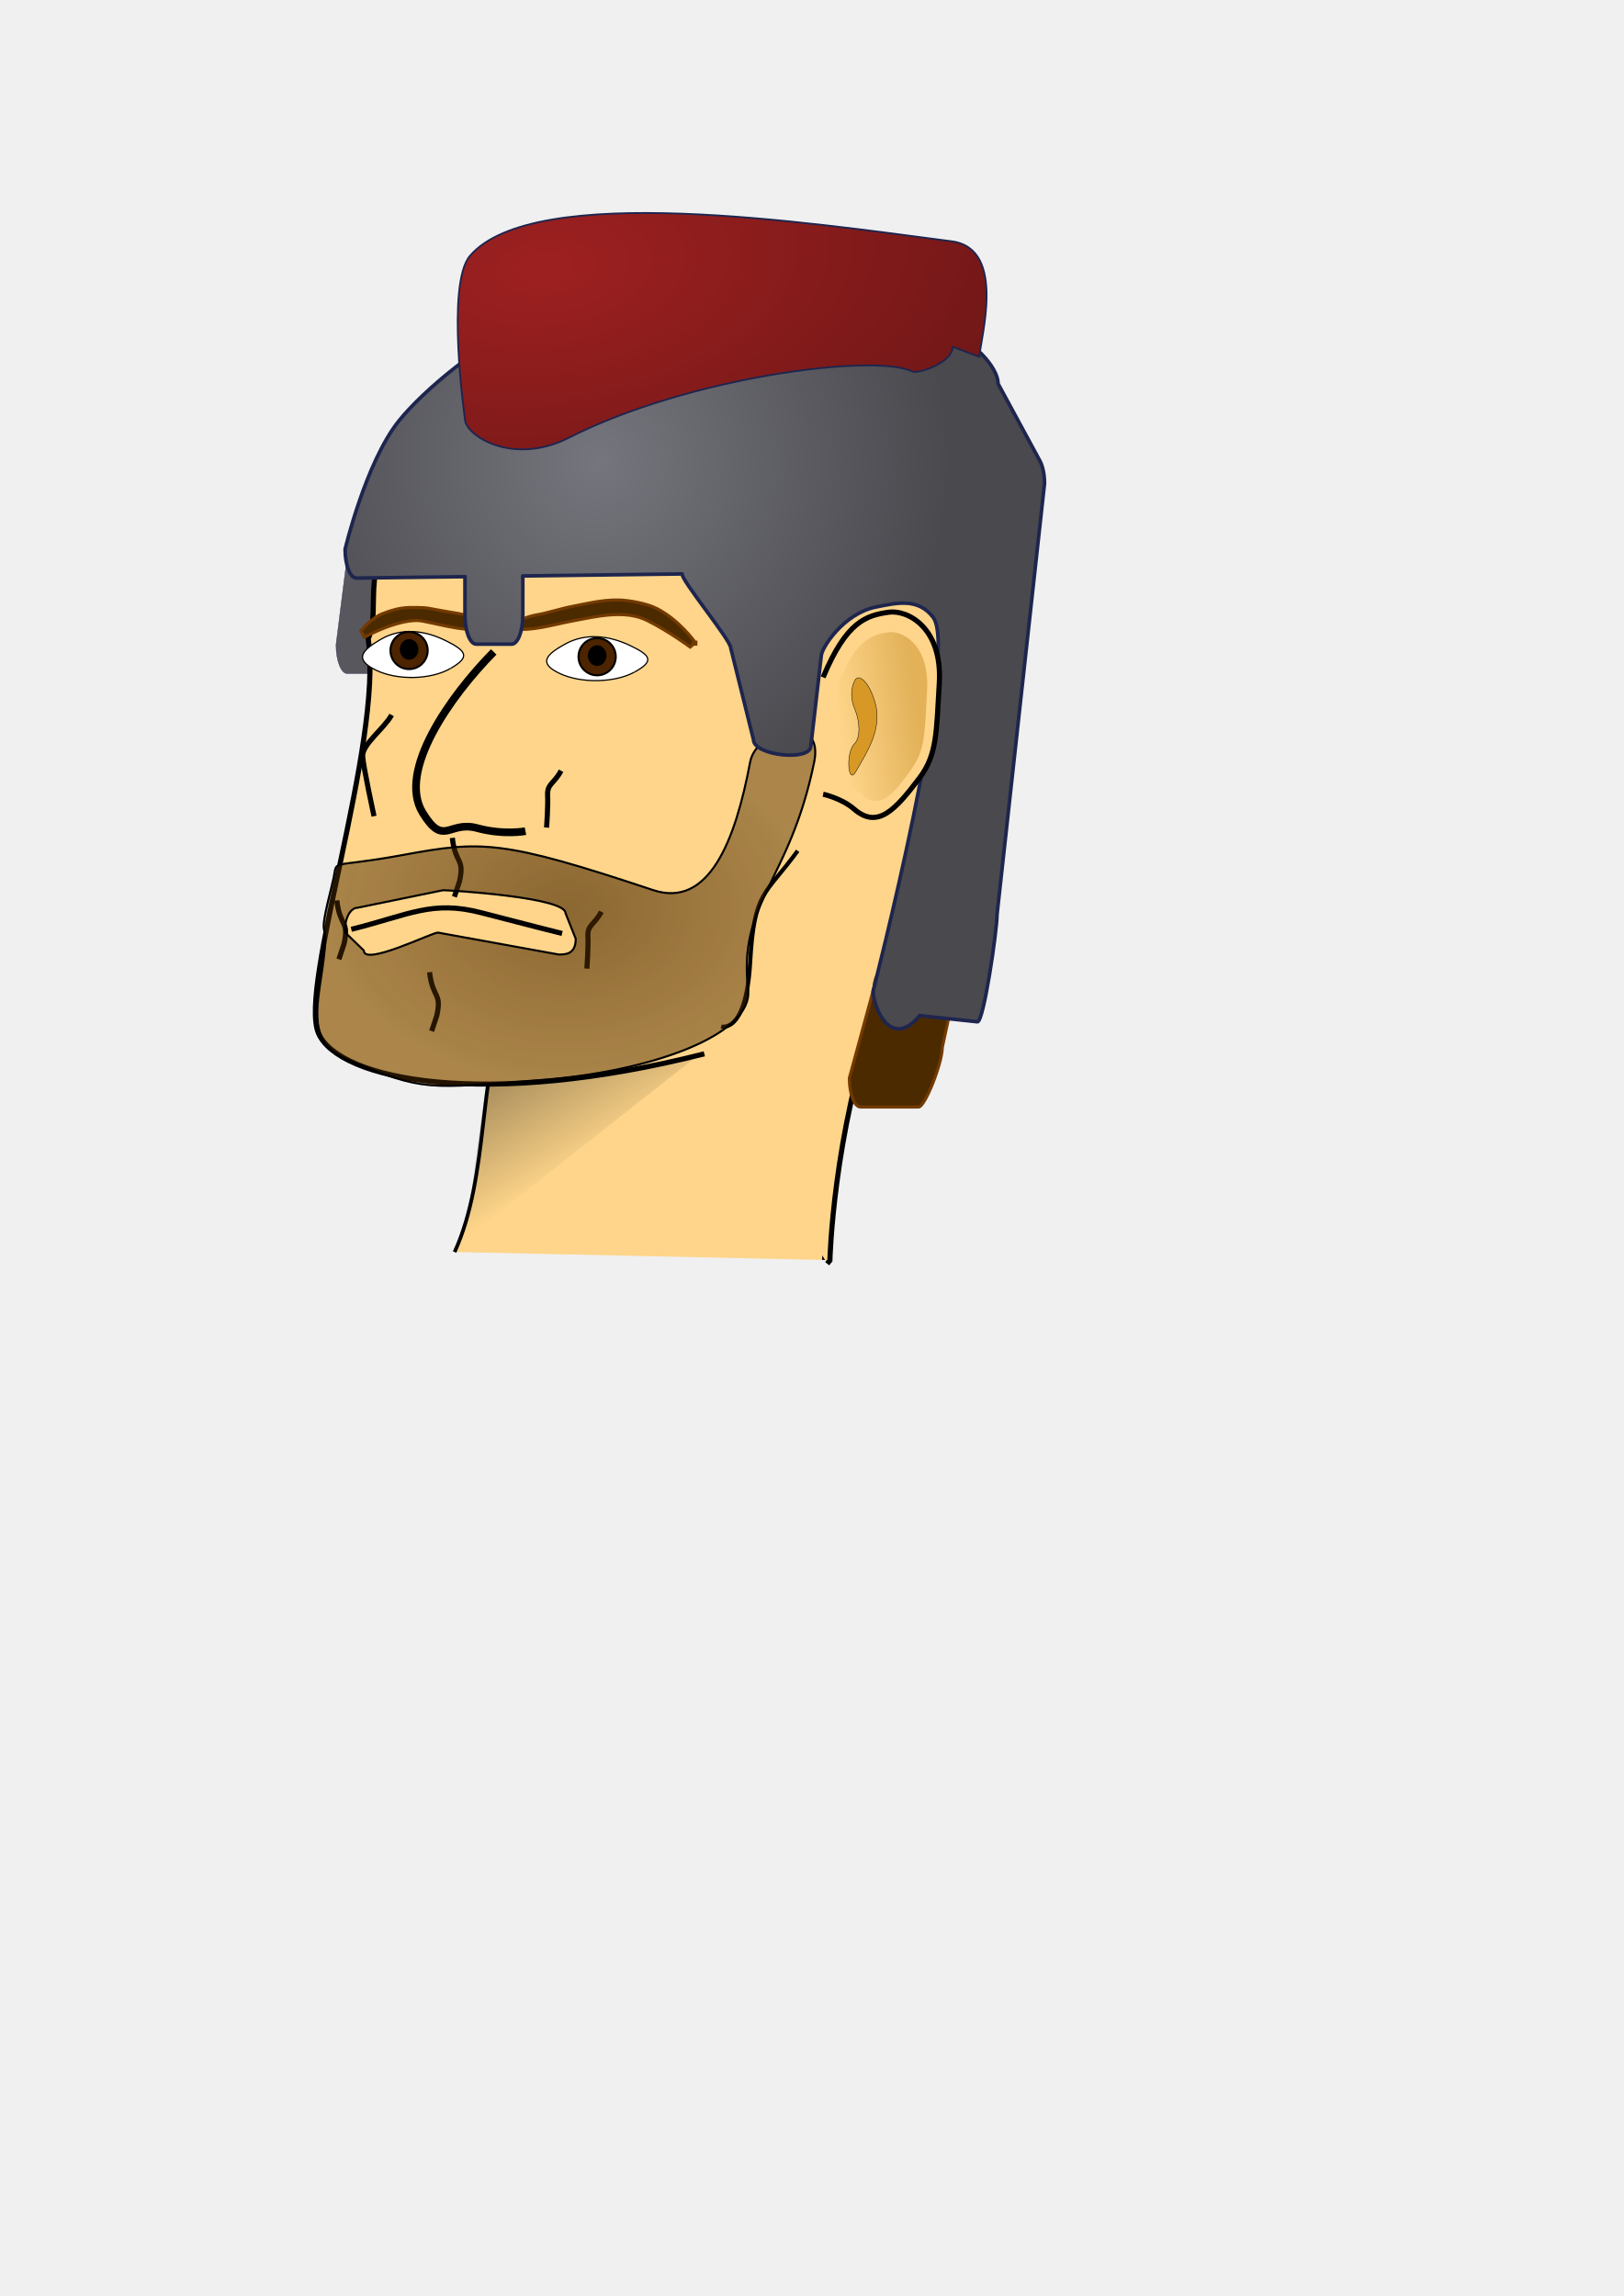
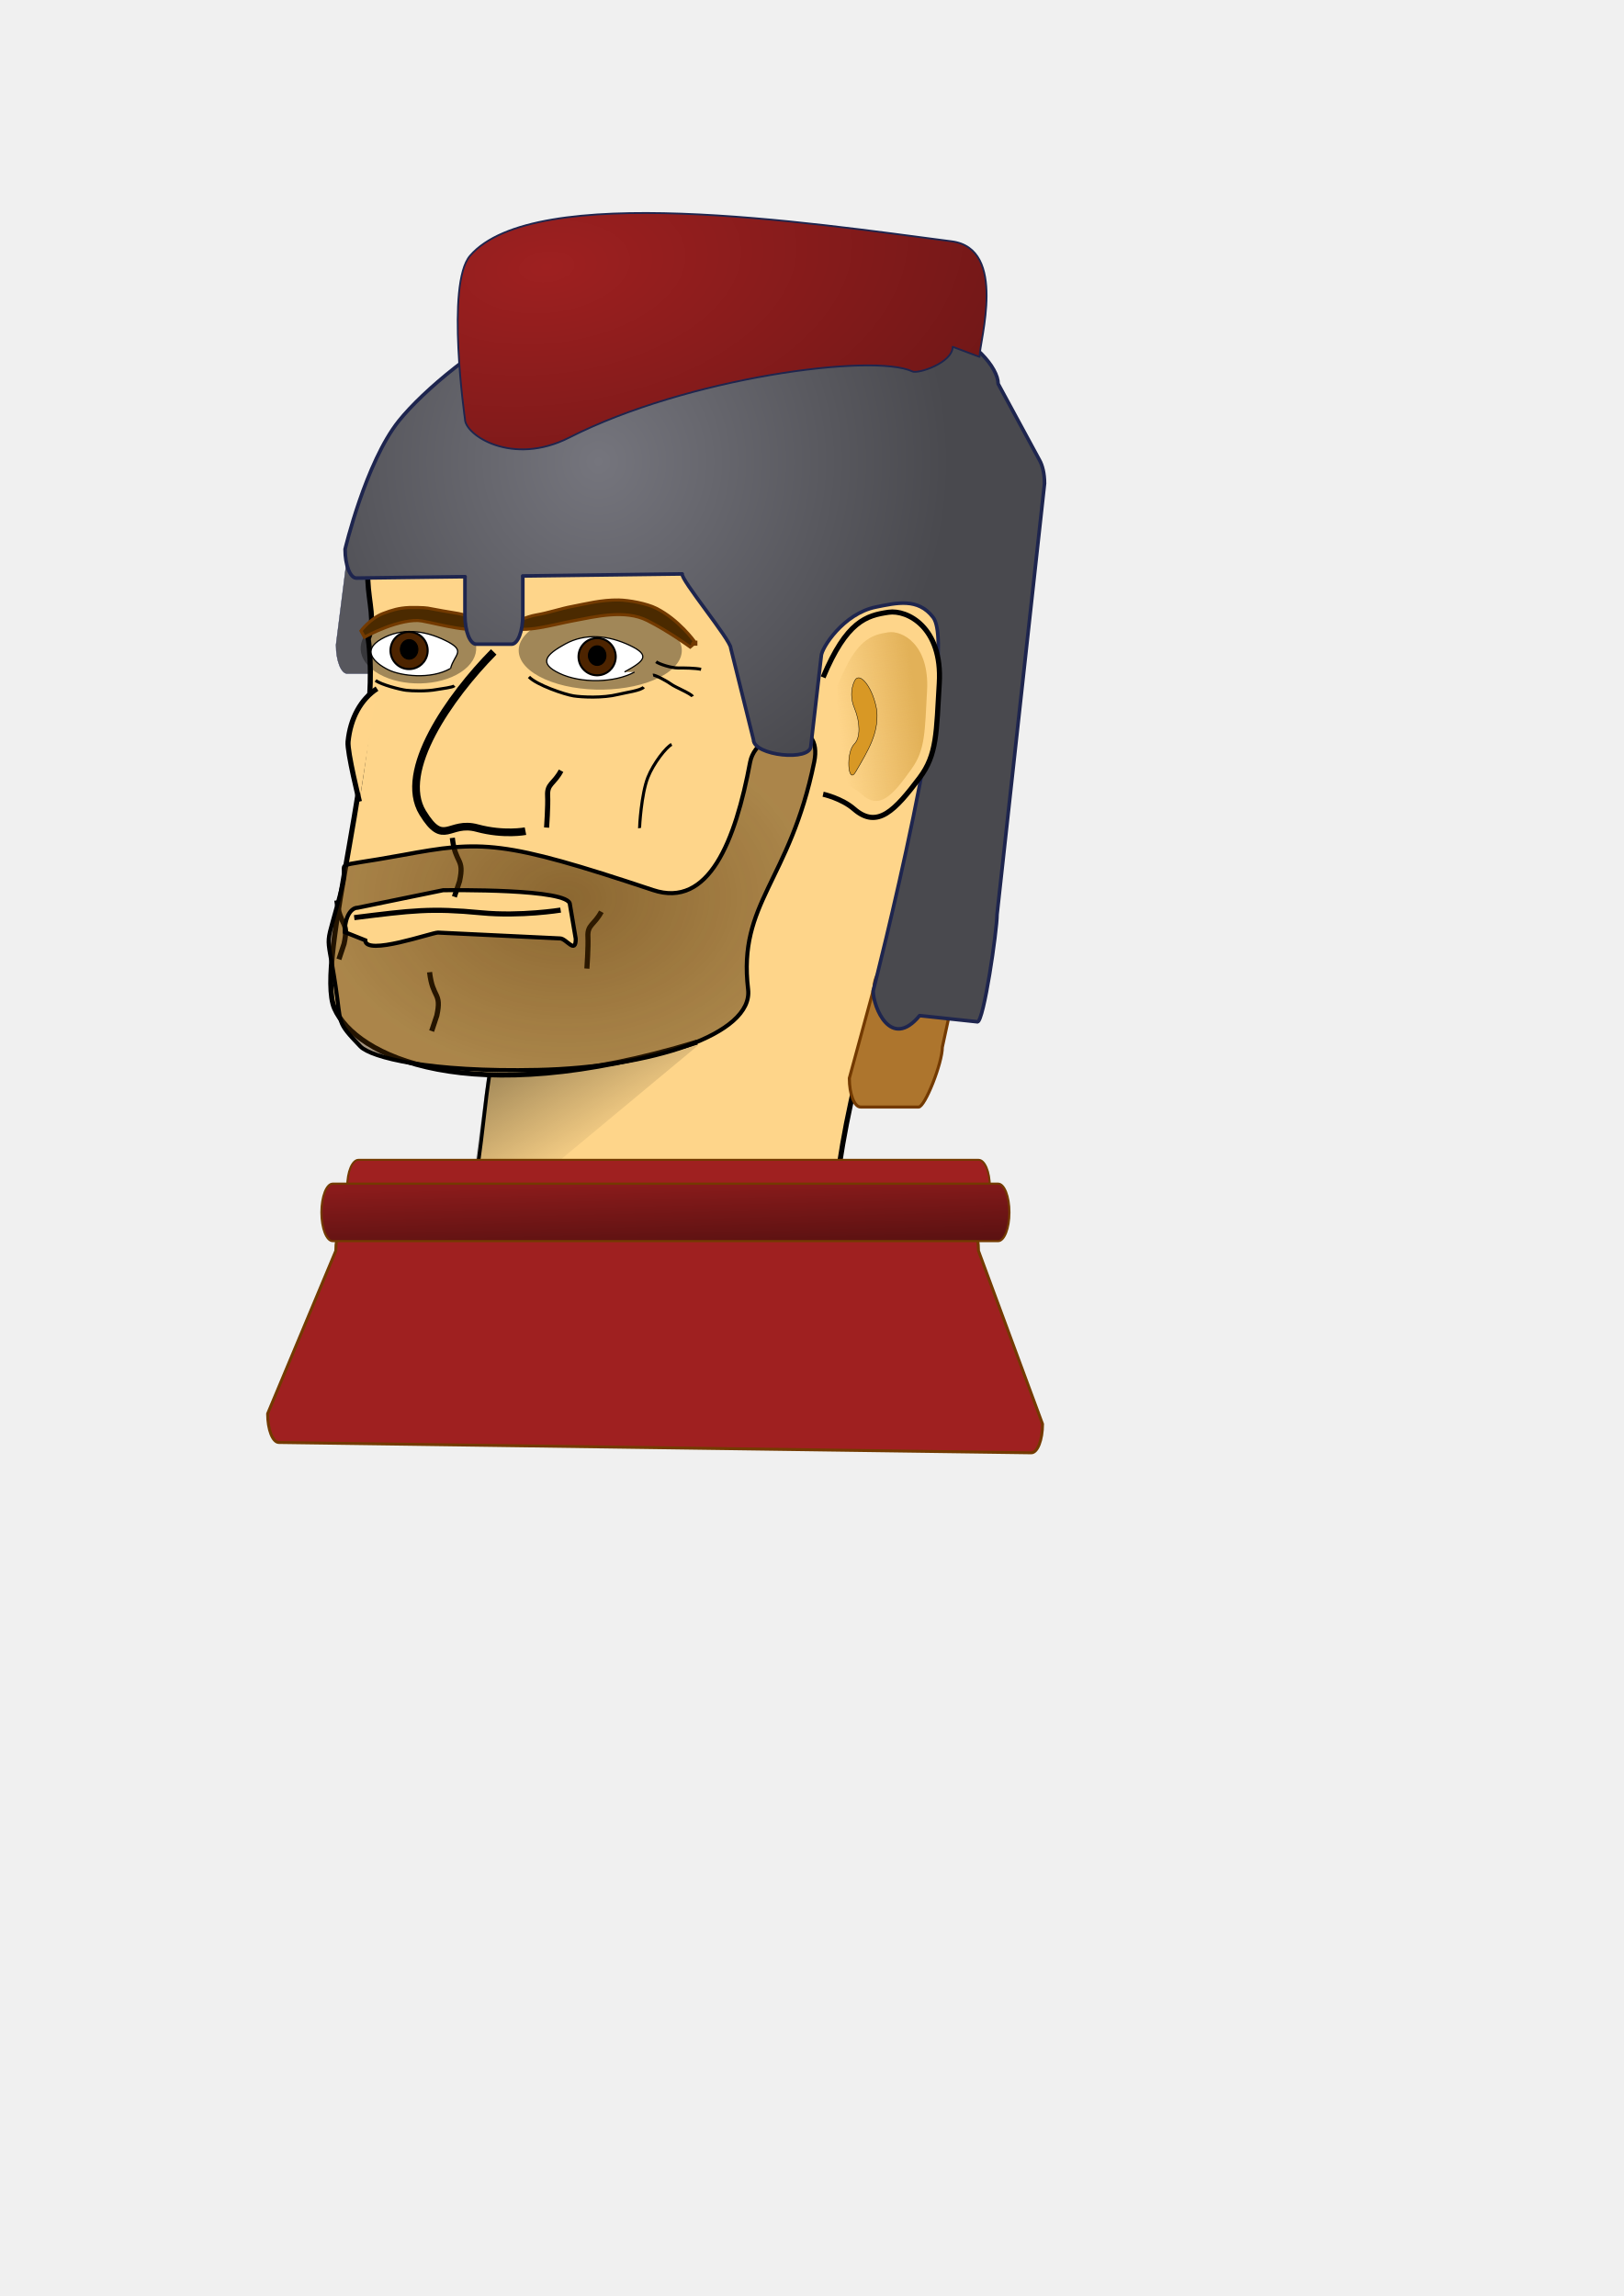
<svg xmlns="http://www.w3.org/2000/svg" xmlns:xlink="http://www.w3.org/1999/xlink" width="210mm" height="297mm" id="svg2">
  <defs id="defs4">
+     <linearGradient id="linearGradient2100">
+       <stop style="stop-color:#8a1b1b;stop-opacity:1;" offset="0" id="stop2102" />
+       <stop style="stop-color:#4f0f0f;stop-opacity:1;" offset="1" id="stop2104" />
+     </linearGradient>
    <linearGradient id="linearGradient2089">
      <stop style="stop-color:#4b2a00;stop-opacity:0.643;" offset="0" id="stop2091" />
      <stop style="stop-color:#4b2a00;stop-opacity:0.462;" offset="1" id="stop2093" />
    </linearGradient>
    <linearGradient id="linearGradient2125">
      <stop style="stop-color:#9e2020;stop-opacity:1;" offset="0" id="stop2127" />
      <stop style="stop-color:#711717;stop-opacity:1;" offset="1" id="stop2129" />
    </linearGradient>
    <linearGradient id="linearGradient2117">
      <stop style="stop-color:#75757d;stop-opacity:1;" offset="0" id="stop2119" />
      <stop style="stop-color:#49494e;stop-opacity:1;" offset="1" id="stop2121" />
    </linearGradient>
    <linearGradient id="linearGradient2104">
      <stop style="stop-color:#000000;stop-opacity:0.543;" offset="0" id="stop2106" />
      <stop style="stop-color:#000000;stop-opacity:0;" offset="1" id="stop2108" />
    </linearGradient>
    <linearGradient id="linearGradient2041">
      <stop style="stop-color:#e2b158;stop-opacity:1;" offset="0" id="stop2043" />
      <stop style="stop-color:#e2b158;stop-opacity:0;" offset="1" id="stop2045" />
    </linearGradient>
    <linearGradient xlink:href="#linearGradient2041" id="linearGradient2047" x1="276.084" y1="793.076" x2="185.344" y2="808.791" gradientUnits="userSpaceOnUse" />
    <linearGradient xlink:href="#linearGradient2041" id="linearGradient2056" gradientUnits="userSpaceOnUse" x1="276.084" y1="793.076" x2="185.344" y2="808.791" />
    <linearGradient xlink:href="#linearGradient2041" id="linearGradient2099" gradientUnits="userSpaceOnUse" x1="276.084" y1="793.076" x2="185.344" y2="808.791" gradientTransform="matrix(0.422866,0,0,0.506348,331.0721,-59.21297)" />
    <linearGradient xlink:href="#linearGradient2104" id="linearGradient2110" x1="227.284" y1="494.253" x2="275.772" y2="575.065" gradientUnits="userSpaceOnUse" />
    <radialGradient xlink:href="#linearGradient2117" id="radialGradient2123" cx="292.498" cy="228.511" fx="292.498" fy="228.511" r="171.828" gradientTransform="matrix(1,0,0,1.029131,0,-9.527926)" gradientUnits="userSpaceOnUse" />
    <radialGradient xlink:href="#linearGradient2125" id="radialGradient2131" cx="267.286" cy="91.9" fx="267.286" fy="91.9" r="129.707" gradientTransform="matrix(0.113455,1.032122,-1.879379,0.206588,409.6756,-164.3716)" gradientUnits="userSpaceOnUse" />
-     <radialGradient xlink:href="#linearGradient2089" id="radialGradient2095" cx="276.803" cy="443.944" fx="276.803" fy="443.944" r="122.219" gradientTransform="matrix(1,0,0,0.715543,0,126.2832)" gradientUnits="userSpaceOnUse" />
+     <radialGradient xlink:href="#linearGradient2089" id="radialGradient2095" cx="276.803" cy="436.956" fx="276.803" fy="436.956" r="122.219" gradientTransform="matrix(1,0,0,0.715543,0,126.2832)" gradientUnits="userSpaceOnUse" />
+     <linearGradient xlink:href="#linearGradient2100" id="linearGradient2106" x1="316.205" y1="621.62" x2="317.161" y2="661.433" gradientUnits="userSpaceOnUse" gradientTransform="translate(3.030458,-43.43656)" />
  </defs>
  <g id="layer1">
    <path style="fill:#57575d;fill-opacity:1;fill-rule:evenodd;stroke:#1e254e;stroke-width:0.166;stroke-linejoin:round;stroke-miterlimit:4;stroke-opacity:1" d="M 174.817,260.156 L 186.817,264.196 C 189.871,264.196 192.33,270.478 192.33,278.281 L 192.33,315.255 C 192.33,323.058 189.871,329.34 186.817,329.34 L 169.767,329.34 C 166.712,329.34 164.254,323.058 164.254,315.255 L 169.304,275.25 C 169.304,267.448 171.763,260.156 174.817,260.156 z " id="rect2087" />
    <path style="fill:#fed58a;fill-opacity:1;fill-rule:evenodd;stroke:#000000;stroke-width:1.8;stroke-linecap:butt;stroke-linejoin:miter;stroke-miterlimit:4;stroke-dasharray:none;stroke-opacity:1" d="M 222.21,612.123 C 239.353,574.98 233.919,520.908 246.854,501.113 C 277.836,453.703 282.607,361.519 333.997,363.97 C 391.622,366.719 428.492,359.996 415.426,489.684 L 402.7,615.99" id="path2035" />
-     <path style="fill:url(#linearGradient2110);fill-opacity:1.0;fill-rule:evenodd;stroke:none;stroke-width:1px;stroke-linecap:butt;stroke-linejoin:miter;stroke-opacity:1" d="M 240.416,509.91 C 342.442,514.961 342.442,514.961 342.442,514.961 L 227.284,605.875 L 240.416,509.91 z " id="path2102" />
-     <path style="fill:#fed58a;fill-opacity:1;fill-rule:evenodd;stroke:#000000;stroke-width:2.5;stroke-linecap:butt;stroke-linejoin:miter;stroke-opacity:1;stroke-miterlimit:4;stroke-dasharray:none" d="M 344.286,515.219 C 237.143,542.362 165.714,528.076 155.714,505.219 C 145.714,482.362 187.298,363.45 180,312.362 C 187.143,295.219 173.288,277.317 202.857,239.505 C 238.955,193.344 250.86,164.552 304.286,160.934 C 372.137,156.338 438.571,192.362 450,213.791 C 491.746,292.064 504.286,320.934 487.143,373.791 C 470,426.648 471.503,370.719 428.571,493.791 C 407.143,555.219 405.672,616.229 405.672,616.229 L 404.345,617.831" id="path1306" />
+     <path style="fill:url(#linearGradient2110);fill-opacity:1.0;fill-rule:evenodd;stroke:none;stroke-width:1px;stroke-linecap:butt;stroke-linejoin:miter;stroke-opacity:1" d="M 240.416,509.91 C 342.442,514.961 341.727,510.675 341.727,510.675 L 227.284,605.875 L 240.416,509.91 z " id="path2102" />
+     <path style="fill:#fed58a;fill-opacity:1;fill-rule:evenodd;stroke:#000000;stroke-width:2.5;stroke-linecap:butt;stroke-linejoin:miter;stroke-opacity:1;stroke-miterlimit:4;stroke-dasharray:none" d="M 340.714,509.505 C 228.571,543.791 173.571,515.934 163.571,493.076 C 153.571,470.219 187.298,363.45 180,312.362 C 187.143,295.219 166.859,277.317 196.429,239.505 C 232.527,193.344 250.86,164.552 304.286,160.934 C 372.137,156.338 438.571,192.362 450,213.791 C 491.746,292.064 504.286,320.934 487.143,373.791 C 470,426.648 471.503,370.719 428.571,493.791 C 407.143,555.219 405.672,616.229 405.672,616.229 L 404.345,617.831" id="path1306" />
+     <path style="fill:#9f2020;fill-opacity:1;fill-rule:evenodd;stroke:#733a00;stroke-width:1.425;stroke-linejoin:round;stroke-miterlimit:4;stroke-opacity:1" d="M 169.663,597.428 L 472.794,597.428 C 475.848,597.428 478.307,603.71 478.307,611.513 L 509.622,696.201 C 509.622,704.004 507.163,710.286 504.109,710.286 L 136.328,705.235 C 133.274,705.235 130.815,698.953 130.815,691.15 L 164.15,611.513 C 164.15,603.71 166.609,597.428 169.663,597.428 z " id="rect2108" />
    <path style="fill:none;fill-opacity:0.75;fill-rule:evenodd;stroke:#000000;stroke-width:3.75;stroke-linecap:butt;stroke-linejoin:miter;stroke-miterlimit:4;stroke-dasharray:none;stroke-opacity:1" d="M 241.345,318.717 C 219.914,340.437 194.175,377.031 206.612,397.36 C 217.032,414.39 219.324,401.083 233.216,404.85 C 246.38,408.419 256.864,406.348 256.864,406.348" id="path2058" />
-     <path style="fill:#ffffff;fill-opacity:1;fill-rule:evenodd;stroke:#000000;stroke-width:0.606px;stroke-linecap:butt;stroke-linejoin:miter;stroke-opacity:1" d="M 220.173,326.834 C 210.437,332.399 194.037,332.716 183.567,327.542 C 173.096,322.368 176.644,318 186.379,312.436 C 196.115,306.872 207.334,308.003 217.805,313.177 C 228.242,318.334 229.913,321.211 220.262,326.783" id="path1315" />
-     <path style="fill:#ffffff;fill-opacity:1;fill-rule:evenodd;stroke:#000000;stroke-width:0.593px;stroke-linecap:butt;stroke-linejoin:miter;stroke-opacity:1" d="M 310.178,328.569 C 300.442,333.889 284.043,334.192 273.572,329.246 C 263.102,324.299 266.649,320.122 276.385,314.802 C 286.12,309.482 297.34,310.564 307.81,315.511 C 318.247,320.442 319.918,323.192 310.267,328.52" id="path2044" />
-     <path style="fill:none;fill-opacity:0.75;fill-rule:evenodd;stroke:#000000;stroke-width:2.5;stroke-linecap:butt;stroke-linejoin:miter;stroke-opacity:1;stroke-miterlimit:4;stroke-dasharray:none" d="M 171.726,454.352 C 200.01,447.281 211.193,439.931 235.366,446.271 C 255.974,451.675 274.761,456.372 274.761,456.372" id="path2046" />
+     <path style="fill:#000000;fill-opacity:0.364;fill-rule:evenodd;stroke:none;stroke-width:1px;stroke-linecap:butt;stroke-linejoin:miter;stroke-opacity:1" id="path2113" d="M 319.306,334.403 A 37.376,18.183 0 1 1 319.435,334.335" transform="matrix(0.755842,0,0,0.942949,-16.10165,13.32105)" />
+     <path style="fill:#ffffff;fill-opacity:1;fill-rule:evenodd;stroke:#000000;stroke-width:0.606px;stroke-linecap:butt;stroke-linejoin:miter;stroke-opacity:1" d="M 220.173,326.834 C 210.437,332.399 195.802,330.384 189.995,327.542 C 182.776,324.009 176.644,318 186.379,312.436 C 196.115,306.872 207.334,308.003 217.805,313.177 C 228.242,318.334 222.056,319.782 220.262,326.783" id="path1315" />
+     <path style="fill:#000000;fill-opacity:0.364;fill-rule:evenodd;stroke:none;stroke-width:1px;stroke-linecap:butt;stroke-linejoin:miter;stroke-opacity:1" id="path2111" d="M 319.306,334.403 A 37.376,18.183 0 1 1 319.435,334.335" transform="matrix(1.066682,0,0,1.054076,-17.95158,-21.45441)" />
+     <path style="fill:#ffffff;fill-opacity:1;fill-rule:evenodd;stroke:#000000;stroke-width:0.593px;stroke-linecap:butt;stroke-linejoin:miter;stroke-opacity:1" d="M 310.178,328.569 C 300.442,333.889 284.043,334.192 273.572,329.246 C 263.102,324.299 266.649,320.122 276.385,314.802 C 286.12,309.482 297.34,310.564 307.81,315.511 C 318.247,320.442 314.918,323.192 305.267,328.52" id="path2044" />
+     <path style="fill:none;fill-opacity:0.75;fill-rule:evenodd;stroke:#000000;stroke-width:2.5;stroke-linecap:butt;stroke-linejoin:miter;stroke-opacity:1;stroke-miterlimit:4;stroke-dasharray:none" d="M 173.155,448.638 C 201.439,445.138 210.489,443.893 235.366,446.271 C 254.545,448.104 274.047,444.944 274.047,444.944" id="path2046" />
    <path style="fill:none;fill-opacity:0.75;fill-rule:evenodd;stroke:#000000;stroke-width:2.5;stroke-linecap:butt;stroke-linejoin:miter;stroke-opacity:1;stroke-miterlimit:4;stroke-dasharray:none" d="M 293.954,445.766 C 290.419,452.332 287.091,452.034 287.388,457.887 C 287.643,462.901 286.883,473.545 286.883,473.545" id="path2048" />
    <path style="fill:none;fill-opacity:0.75;fill-rule:evenodd;stroke:#000000;stroke-width:2.5;stroke-linecap:butt;stroke-linejoin:miter;stroke-opacity:1;stroke-miterlimit:4;stroke-dasharray:none" d="M 164.655,440.21 C 166.17,453.342 170.716,449.806 168.19,461.423 L 165.665,468.999" id="path2050" />
    <path style="fill:none;fill-opacity:0.75;fill-rule:evenodd;stroke:#000000;stroke-width:2.5;stroke-linecap:butt;stroke-linejoin:miter;stroke-opacity:1;stroke-miterlimit:4;stroke-dasharray:none" d="M 274.256,376.823 C 270.721,383.389 267.393,383.091 267.69,388.945 C 267.945,393.958 267.185,404.602 267.185,404.602" id="path2052" />
-     <path style="fill:none;fill-opacity:0.75;fill-rule:evenodd;stroke:#000000;stroke-width:2.5;stroke-linecap:butt;stroke-linejoin:miter;stroke-opacity:1;stroke-miterlimit:4;stroke-dasharray:none" d="M 191.424,349.549 C 187.888,356.115 176.984,363.898 177.282,369.752 C 177.536,374.765 182.838,399.046 182.838,399.046" id="path2054" />
+     <path style="fill:#ffd58a;fill-opacity:1;fill-rule:evenodd;stroke:#000000;stroke-width:2.5;stroke-linecap:butt;stroke-linejoin:miter;stroke-miterlimit:4;stroke-dasharray:none;stroke-opacity:1" d="M 184.281,336.691 C 176.46,341.829 171.27,351.041 170.139,362.609 C 169.65,367.605 175.695,391.903 175.695,391.903" id="path2054" />
    <g id="g2061" transform="translate(222.2336,-183.8478)">
      <path d="M 76.359,511.05 A 9.091,9.091 0 1 1 76.39,511.016" id="path2056" style="fill:#4d2400;fill-opacity:1;fill-rule:evenodd;stroke:#000000;stroke-width:1px;stroke-linecap:butt;stroke-linejoin:miter;stroke-opacity:1" />
      <path transform="matrix(0.473359,0,0,0.525999,36.70692,238.7986)" d="M 76.359,511.05 A 9.091,9.091 0 1 1 76.39,511.016" id="path2059" style="fill:#000000;fill-opacity:1;fill-rule:evenodd;stroke:#000000;stroke-width:1px;stroke-linecap:butt;stroke-linejoin:miter;stroke-opacity:1" />
    </g>
    <g id="g2065" transform="translate(130.3092,-186.8783)">
      <path d="M 76.359,511.05 A 9.091,9.091 0 1 1 76.39,511.016" id="path2067" style="fill:#4d2400;fill-opacity:1;fill-rule:evenodd;stroke:#000000;stroke-width:1px;stroke-linecap:butt;stroke-linejoin:miter;stroke-opacity:1" />
      <path transform="matrix(0.473359,0,0,0.525999,36.70692,238.7986)" d="M 76.359,511.05 A 9.091,9.091 0 1 1 76.39,511.016" id="path2069" style="fill:#000000;fill-opacity:1;fill-rule:evenodd;stroke:#000000;stroke-width:1px;stroke-linecap:butt;stroke-linejoin:miter;stroke-opacity:1" />
    </g>
    <path style="fill:none;fill-opacity:0.75;fill-rule:evenodd;stroke:#000000;stroke-width:2.5;stroke-linecap:butt;stroke-linejoin:miter;stroke-opacity:1;stroke-miterlimit:4;stroke-dasharray:none" d="M 209.99,475.313 C 211.505,488.445 216.051,484.909 213.525,496.526 L 211,504.102" id="path2071" />
    <path style="fill:#4b2a00;fill-opacity:1;fill-rule:evenodd;stroke:#733a00;stroke-width:1.5;stroke-linecap:butt;stroke-linejoin:miter;stroke-miterlimit:4;stroke-dasharray:none;stroke-opacity:1" d="M 302.411,293.335 C 293.946,293.186 286.195,295.272 279.5,296.522 C 274.159,297.52 267.643,299.739 262.254,300.612 C 256.866,301.484 252.64,304.537 249.125,303.219 L 247.875,306.5 C 252.441,308.212 257.908,307.848 263.531,306.938 C 269.155,306.027 274.966,304.495 280.125,303.531 C 291.063,301.488 305.474,297.884 316.406,303.375 C 327.037,308.714 337.375,316.344 337.375,316.344 L 339.031,314.938 L 340.156,314.938 L 340.156,313.938 L 339.125,313.938 L 339.438,313.531 C 339.438,313.531 331.838,302.923 320.826,297.393 C 316.124,295.032 307.49,293.424 302.411,293.335 z " id="path2073" />
    <path style="fill:#4b2a00;fill-opacity:1;fill-rule:evenodd;stroke:#733a00;stroke-width:1.5;stroke-linecap:butt;stroke-linejoin:miter;stroke-miterlimit:4;stroke-dasharray:none;stroke-opacity:1" d="M 199.951,297.018 C 194.993,297.261 191.82,298.189 187.25,299.929 C 181.157,302.248 176.438,308.406 176.438,308.406 L 178.125,311.5 C 178.125,311.5 182.652,309.008 188.5,306.781 C 194.348,304.555 201.531,302.712 206.25,303.594 C 211.409,304.557 217.252,306.058 222.875,306.969 C 228.498,307.879 233.934,308.244 238.5,306.531 L 237.281,303.25 C 233.767,304.568 229.509,300.832 224.121,299.96 C 218.732,299.088 214.39,298.297 209.049,297.299 C 207.523,297.014 201.603,296.937 199.951,297.018 z " id="path2075" />
-     <path style="fill:#4b2a00;fill-opacity:1;fill-rule:evenodd;stroke:#733a00;stroke-width:1.5;stroke-linejoin:round;stroke-miterlimit:4;stroke-opacity:1" d="M 438.868,467.484 L 460.167,474.555 C 463.222,474.555 465.68,480.837 465.68,488.639 L 460.63,511.988 C 460.63,519.791 452.11,541.225 449.056,541.225 L 420.686,541.225 C 417.632,541.225 415.173,534.943 415.173,527.141 L 427.295,482.578 C 427.295,474.776 435.814,467.484 438.868,467.484 z " id="rect2079" />
+     <path style="fill:#ad752d;fill-opacity:1;fill-rule:evenodd;stroke:#733a00;stroke-width:1.5;stroke-linejoin:round;stroke-miterlimit:4;stroke-opacity:1" d="M 438.868,467.484 L 460.167,474.555 C 463.222,474.555 465.68,480.837 465.68,488.639 L 460.63,511.988 C 460.63,519.791 452.11,541.225 449.056,541.225 L 420.686,541.225 C 417.632,541.225 415.173,534.943 415.173,527.141 L 427.295,482.578 C 427.295,474.776 435.814,467.484 438.868,467.484 z " id="rect2079" />
    <path style="fill:none;fill-opacity:0.75;fill-rule:evenodd;stroke:#000000;stroke-width:2.5;stroke-linecap:butt;stroke-linejoin:miter;stroke-opacity:1;stroke-miterlimit:4;stroke-dasharray:none" d="M 221.101,409.653 C 222.617,422.785 227.162,419.249 224.637,430.866 L 222.112,438.442" id="path2077" />
-     <path style="fill:none;fill-opacity:0.75;fill-rule:evenodd;stroke:#000000;stroke-width:2;stroke-linecap:butt;stroke-linejoin:miter;stroke-opacity:1;stroke-miterlimit:4;stroke-dasharray:none" d="M 389.919,415.966 C 373.756,438.189 368.706,435.159 366.685,470.514 C 364.665,505.87 352.543,501.829 352.543,501.829 L 352.543,501.829" id="path2082" />
-     <path style="fill:url(#radialGradient2095);fill-opacity:1.0;fill-rule:evenodd;stroke:#000000;stroke-width:1px;stroke-linecap:butt;stroke-linejoin:miter;stroke-opacity:1" d="M 388.344,357 C 379.686,356.718 368.392,363.44 366.688,372.531 C 359.437,411.201 346.493,444.248 319.219,435.156 C 245.304,410.518 235.355,410.929 196.969,418 C 158.583,425.071 165.655,419.003 162.625,431.125 C 153.59,467.265 161.985,442.857 157.594,473.531 C 154.701,493.738 150.526,509.919 169.719,518 C 207.707,533.995 209.108,532.134 263.656,528.094 C 318.204,524.053 368.339,505.928 365.688,483.656 C 360.637,441.23 386.036,431.153 398,372.531 C 400.215,361.678 395.077,357.219 388.344,357 z M 174.804,443.799 L 216.616,435.228 C 219.67,435.228 276.433,438.63 276.433,446.433 L 281.433,458.991 C 281.433,466.794 276.099,466.656 273.045,466.656 L 214.089,455.942 C 211.035,455.942 177.844,472.508 177.844,464.705 L 168.558,455.719 C 168.558,447.916 171.749,443.799 174.804,443.799 z " id="path2084" />
+     <path style="fill:url(#radialGradient2095);fill-opacity:1.0;fill-rule:evenodd;stroke:#000000;stroke-width:2;stroke-linecap:butt;stroke-linejoin:miter;stroke-opacity:1;stroke-miterlimit:4;stroke-dasharray:none" d="M 388.344,357 C 379.686,356.718 368.392,363.44 366.688,372.531 C 359.437,411.201 346.493,444.248 319.219,435.156 C 245.304,410.518 235.355,410.929 196.969,418 C 158.583,425.071 170.655,419.717 167.625,431.839 C 158.59,467.98 159.418,451.46 164.022,482.103 C 166.844,500.881 164.272,499.196 176.147,511.571 C 181.374,517.018 209.822,524.277 262.942,523.094 C 317.626,521.875 368.339,505.928 365.688,483.656 C 360.637,441.23 386.036,431.153 398,372.531 C 400.215,361.678 395.077,357.219 388.344,357 z M 174.804,443.799 L 216.616,435.228 C 219.67,435.228 278.576,434.345 278.576,442.147 L 281.433,458.991 C 281.433,466.794 276.813,458.799 273.759,458.799 L 214.089,455.942 C 211.035,455.942 178.558,467.508 178.558,459.705 L 168.558,455.719 C 168.558,447.916 171.749,443.799 174.804,443.799 z " id="path2084" />
    <path style="opacity:1;fill:url(#radialGradient2123);fill-opacity:1.0;fill-rule:evenodd;stroke:#1e254e;stroke-width:1.75;stroke-linejoin:round;stroke-miterlimit:4;stroke-dasharray:none;stroke-opacity:1" d="M 353.656 151.156 C 310.398 150.768 268.446 152.791 258.062 157.375 C 235.005 167.554 206.922 190.831 194.938 205.812 C 178.775 226.016 168.688 268.531 168.688 268.531 C 168.688 276.334 171.165 282.625 174.219 282.625 L 227.344 281.938 C 227.34 282.157 227.281 282.34 227.281 282.562 L 227.281 300.875 C 227.281 308.678 229.758 314.938 232.812 314.938 L 250.062 314.938 C 253.117 314.938 255.562 308.678 255.562 300.875 L 255.562 282.562 C 255.562 282.219 255.509 281.931 255.5 281.594 L 333.5 280.594 C 332.517 283.135 357.188 312.909 357.188 316.781 L 368.312 361.625 C 368.312 369.428 396.375 372.459 396.375 364.656 L 401.438 320.812 C 401.438 316.94 412.332 299.946 428.156 296.781 C 438.258 294.761 448.736 292.15 456.125 301.812 C 469.257 318.985 426.812 484.469 426.812 484.469 C 426.812 492.272 435.389 513.704 449.531 496.531 L 477.812 499.562 C 480.867 499.562 487.375 454.897 487.375 447.094 L 510.594 236.344 C 510.594 231.467 509.56 227.401 508.094 224.875 L 487.906 187.625 C 487.906 179.822 476.106 165.498 457.125 159.375 C 441.468 154.324 396.915 151.545 353.656 151.156 z " id="rect2081" />
    <g id="g2112">
      <path id="path2037" d="M 402.355,331.148 C 413.833,303.66 423.506,300.911 434.372,299.32 C 443.387,298 460.782,306.586 459.14,334.041 C 457.701,358.107 458.097,368.938 449.475,380.336 C 437.6,396.032 428.993,405.559 417.458,395.526 C 411.413,390.269 402.355,388.293 402.355,388.293" style="fill:#fed58a;fill-opacity:1;fill-rule:evenodd;stroke:#000000;stroke-width:2.5;stroke-linecap:butt;stroke-linejoin:miter;stroke-miterlimit:4;stroke-dasharray:none;stroke-opacity:1" />
      <path id="path2039" d="M 409.448,335.3 C 418.286,312.709 425.734,310.449 434.101,309.142 C 441.042,308.057 454.436,315.113 453.172,337.678 C 452.064,357.456 452.369,366.358 445.73,375.726 C 436.586,388.626 429.959,396.456 421.077,388.21 C 416.422,383.89 409.448,382.265 409.448,382.265" style="fill:url(#linearGradient2099);fill-opacity:1;fill-rule:evenodd;stroke:none;stroke-width:1.671;stroke-linecap:butt;stroke-linejoin:miter;stroke-miterlimit:4;stroke-dasharray:none;stroke-opacity:1" />
      <path id="path2049" d="M 428.638,347.65 C 427.062,336.77 420.214,327.496 417.653,333.026 C 415.739,337.157 415.862,341.944 417.653,346.196 C 420.562,353.104 420.636,360.748 417.653,363.654 C 413.338,367.857 414.456,383.942 418.235,377.437 C 424.565,366.543 429.49,358.553 428.638,347.65 z " style="fill:#d89825;fill-opacity:1;fill-rule:evenodd;stroke:#000000;stroke-width:0.209px;stroke-linecap:butt;stroke-linejoin:miter;stroke-opacity:1" />
    </g>
    <path style="fill:url(#radialGradient2131);fill-opacity:1.0;fill-rule:evenodd;stroke:#1e254e;stroke-width:0.875;stroke-linejoin:round;stroke-miterlimit:4;stroke-opacity:1" d="M 229.767,125.042 C 261.082,88.677 395.518,108.88 465.218,117.971 C 492.562,121.538 478.812,166.679 478.812,174.482 L 465.68,169.547 C 465.68,177.349 448.785,182.918 446.025,181.611 C 426.832,172.519 335.833,184.641 278.254,213.936 C 250.446,228.084 227.284,212.705 227.284,204.902 C 227.284,204.902 217.827,138.907 229.767,125.042 z " id="rect2094" />
+     <path style="fill:none;fill-opacity:0.75;fill-rule:evenodd;stroke:#000000;stroke-width:1.5;stroke-linecap:butt;stroke-linejoin:miter;stroke-opacity:1;stroke-miterlimit:4;stroke-dasharray:none" d="M 258.571,330.934 C 262.393,334.934 276.134,339.564 280.357,340.219 C 284.472,340.858 294.701,341.366 302.143,339.505 C 305.688,338.619 313.387,337.608 314.643,335.934" id="path2083" />
+     <path style="fill:none;fill-opacity:0.75;fill-rule:evenodd;stroke:#000000;stroke-width:1.5;stroke-linecap:butt;stroke-linejoin:miter;stroke-opacity:1;stroke-miterlimit:4;stroke-dasharray:none" d="M 319.208,330.103 C 320.237,329.846 326.346,333.187 328.213,334.588 C 330.076,335.985 337.829,339.102 338.524,340.49" id="path2085" />
+     <path style="fill:none;fill-opacity:0.75;fill-rule:evenodd;stroke:#000000;stroke-width:1.5;stroke-linecap:butt;stroke-linejoin:miter;stroke-opacity:1;stroke-miterlimit:4;stroke-dasharray:none" d="M 320.723,323.537 C 322.288,324.711 328.007,326.568 331.33,326.568 C 334.809,326.568 339.554,326.589 342.712,327.221" id="path2087" />
+     <path style="fill:none;fill-opacity:0.75;fill-rule:evenodd;stroke:#000000;stroke-width:1.5;stroke-linecap:butt;stroke-linejoin:miter;stroke-opacity:1;stroke-miterlimit:4;stroke-dasharray:none" d="M 183.594,332.652 C 186.219,334.734 195.661,337.143 198.563,337.484 C 201.39,337.816 208.418,338.08 213.532,337.112 C 215.968,336.651 221.258,336.125 222.12,335.254" id="path2089" />
+     <path style="fill:none;fill-opacity:0.75;fill-rule:evenodd;stroke:#000000;stroke-width:1.5;stroke-linecap:butt;stroke-linejoin:miter;stroke-opacity:1;stroke-miterlimit:4;stroke-dasharray:none" d="M 328.3,363.943 C 325.709,365.236 319.432,373.119 316.683,380.106 C 313.47,388.27 312.576,404.459 312.642,404.854" id="path2091" />
+     <rect style="opacity:1;fill:#9f2020;fill-opacity:1;fill-rule:evenodd;stroke:#733a00;stroke-width:0.954;stroke-linejoin:round;stroke-miterlimit:4;stroke-dasharray:none;stroke-opacity:1" id="rect2093" width="314.157" height="26.147" x="169.706" y="567.042" rx="5.513" ry="14.084" />
+     <rect style="opacity:1;fill:url(#linearGradient2106);fill-opacity:1;fill-rule:evenodd;stroke:#733a00;stroke-width:1.023;stroke-linejoin:round;stroke-miterlimit:4;stroke-dasharray:none;stroke-opacity:1" id="rect2097" width="336.314" height="28.096" x="157.112" y="578.695" rx="5.513" ry="14.084" />
  </g>
</svg>
